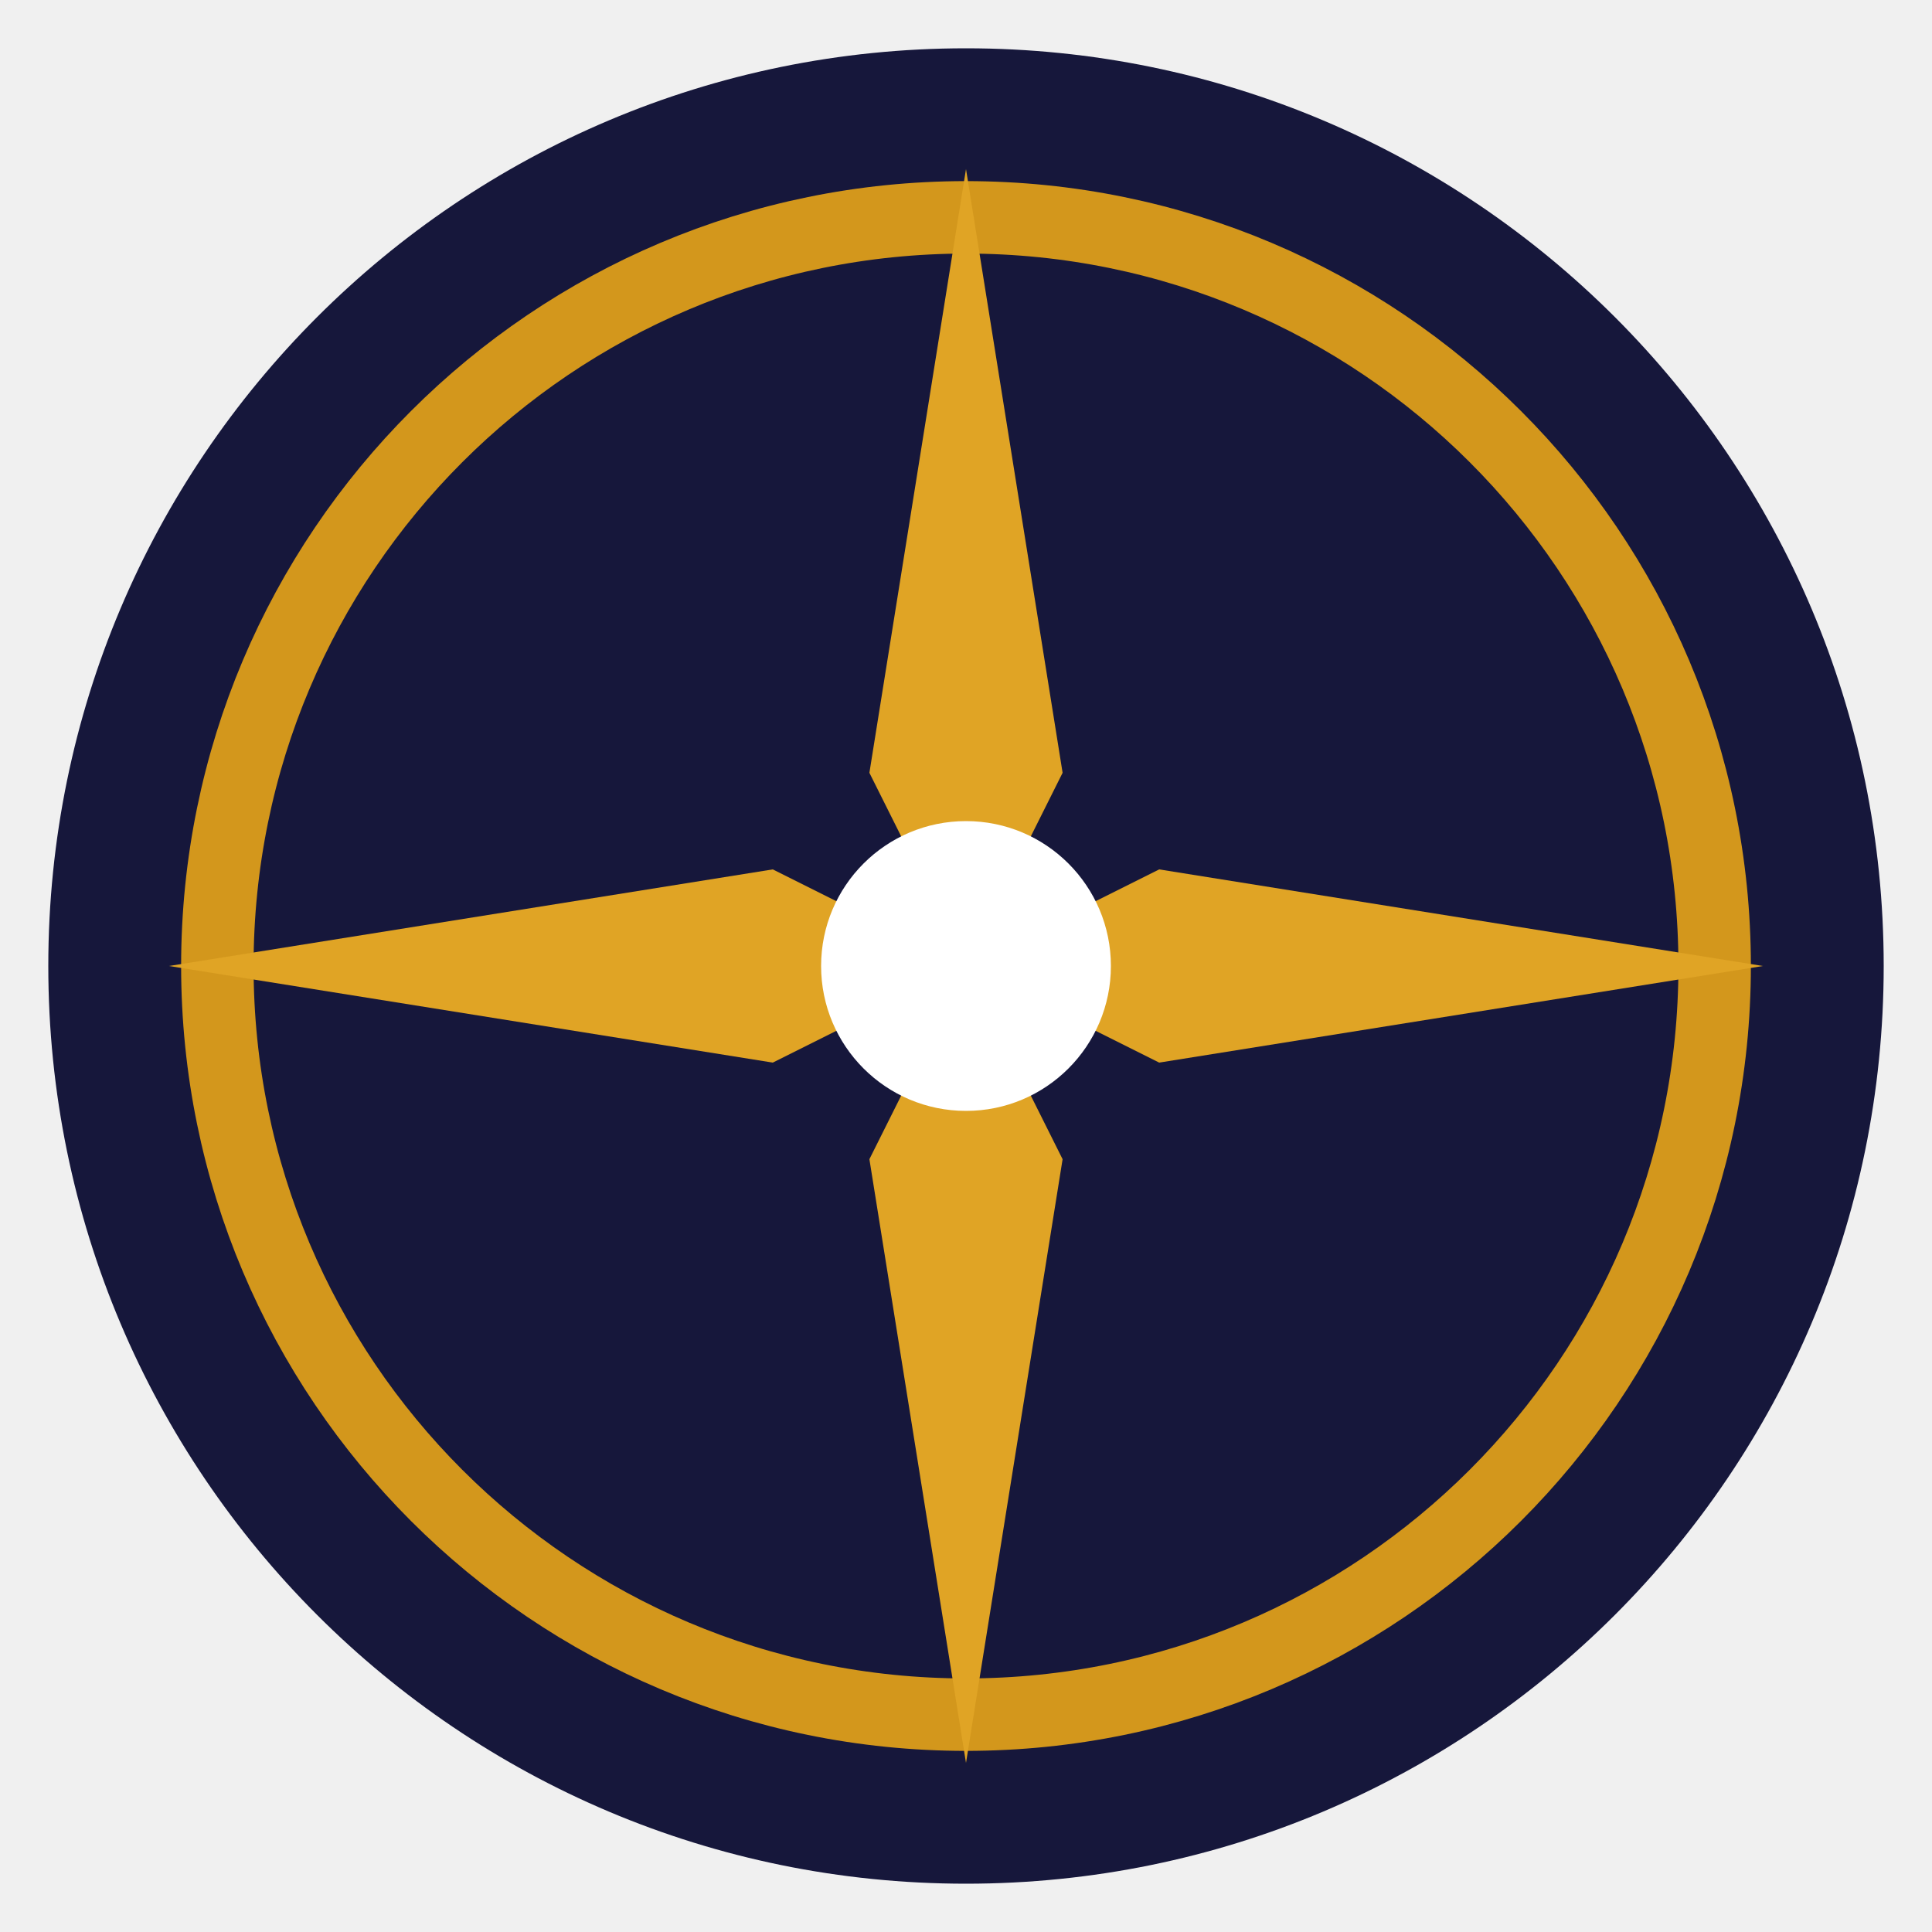
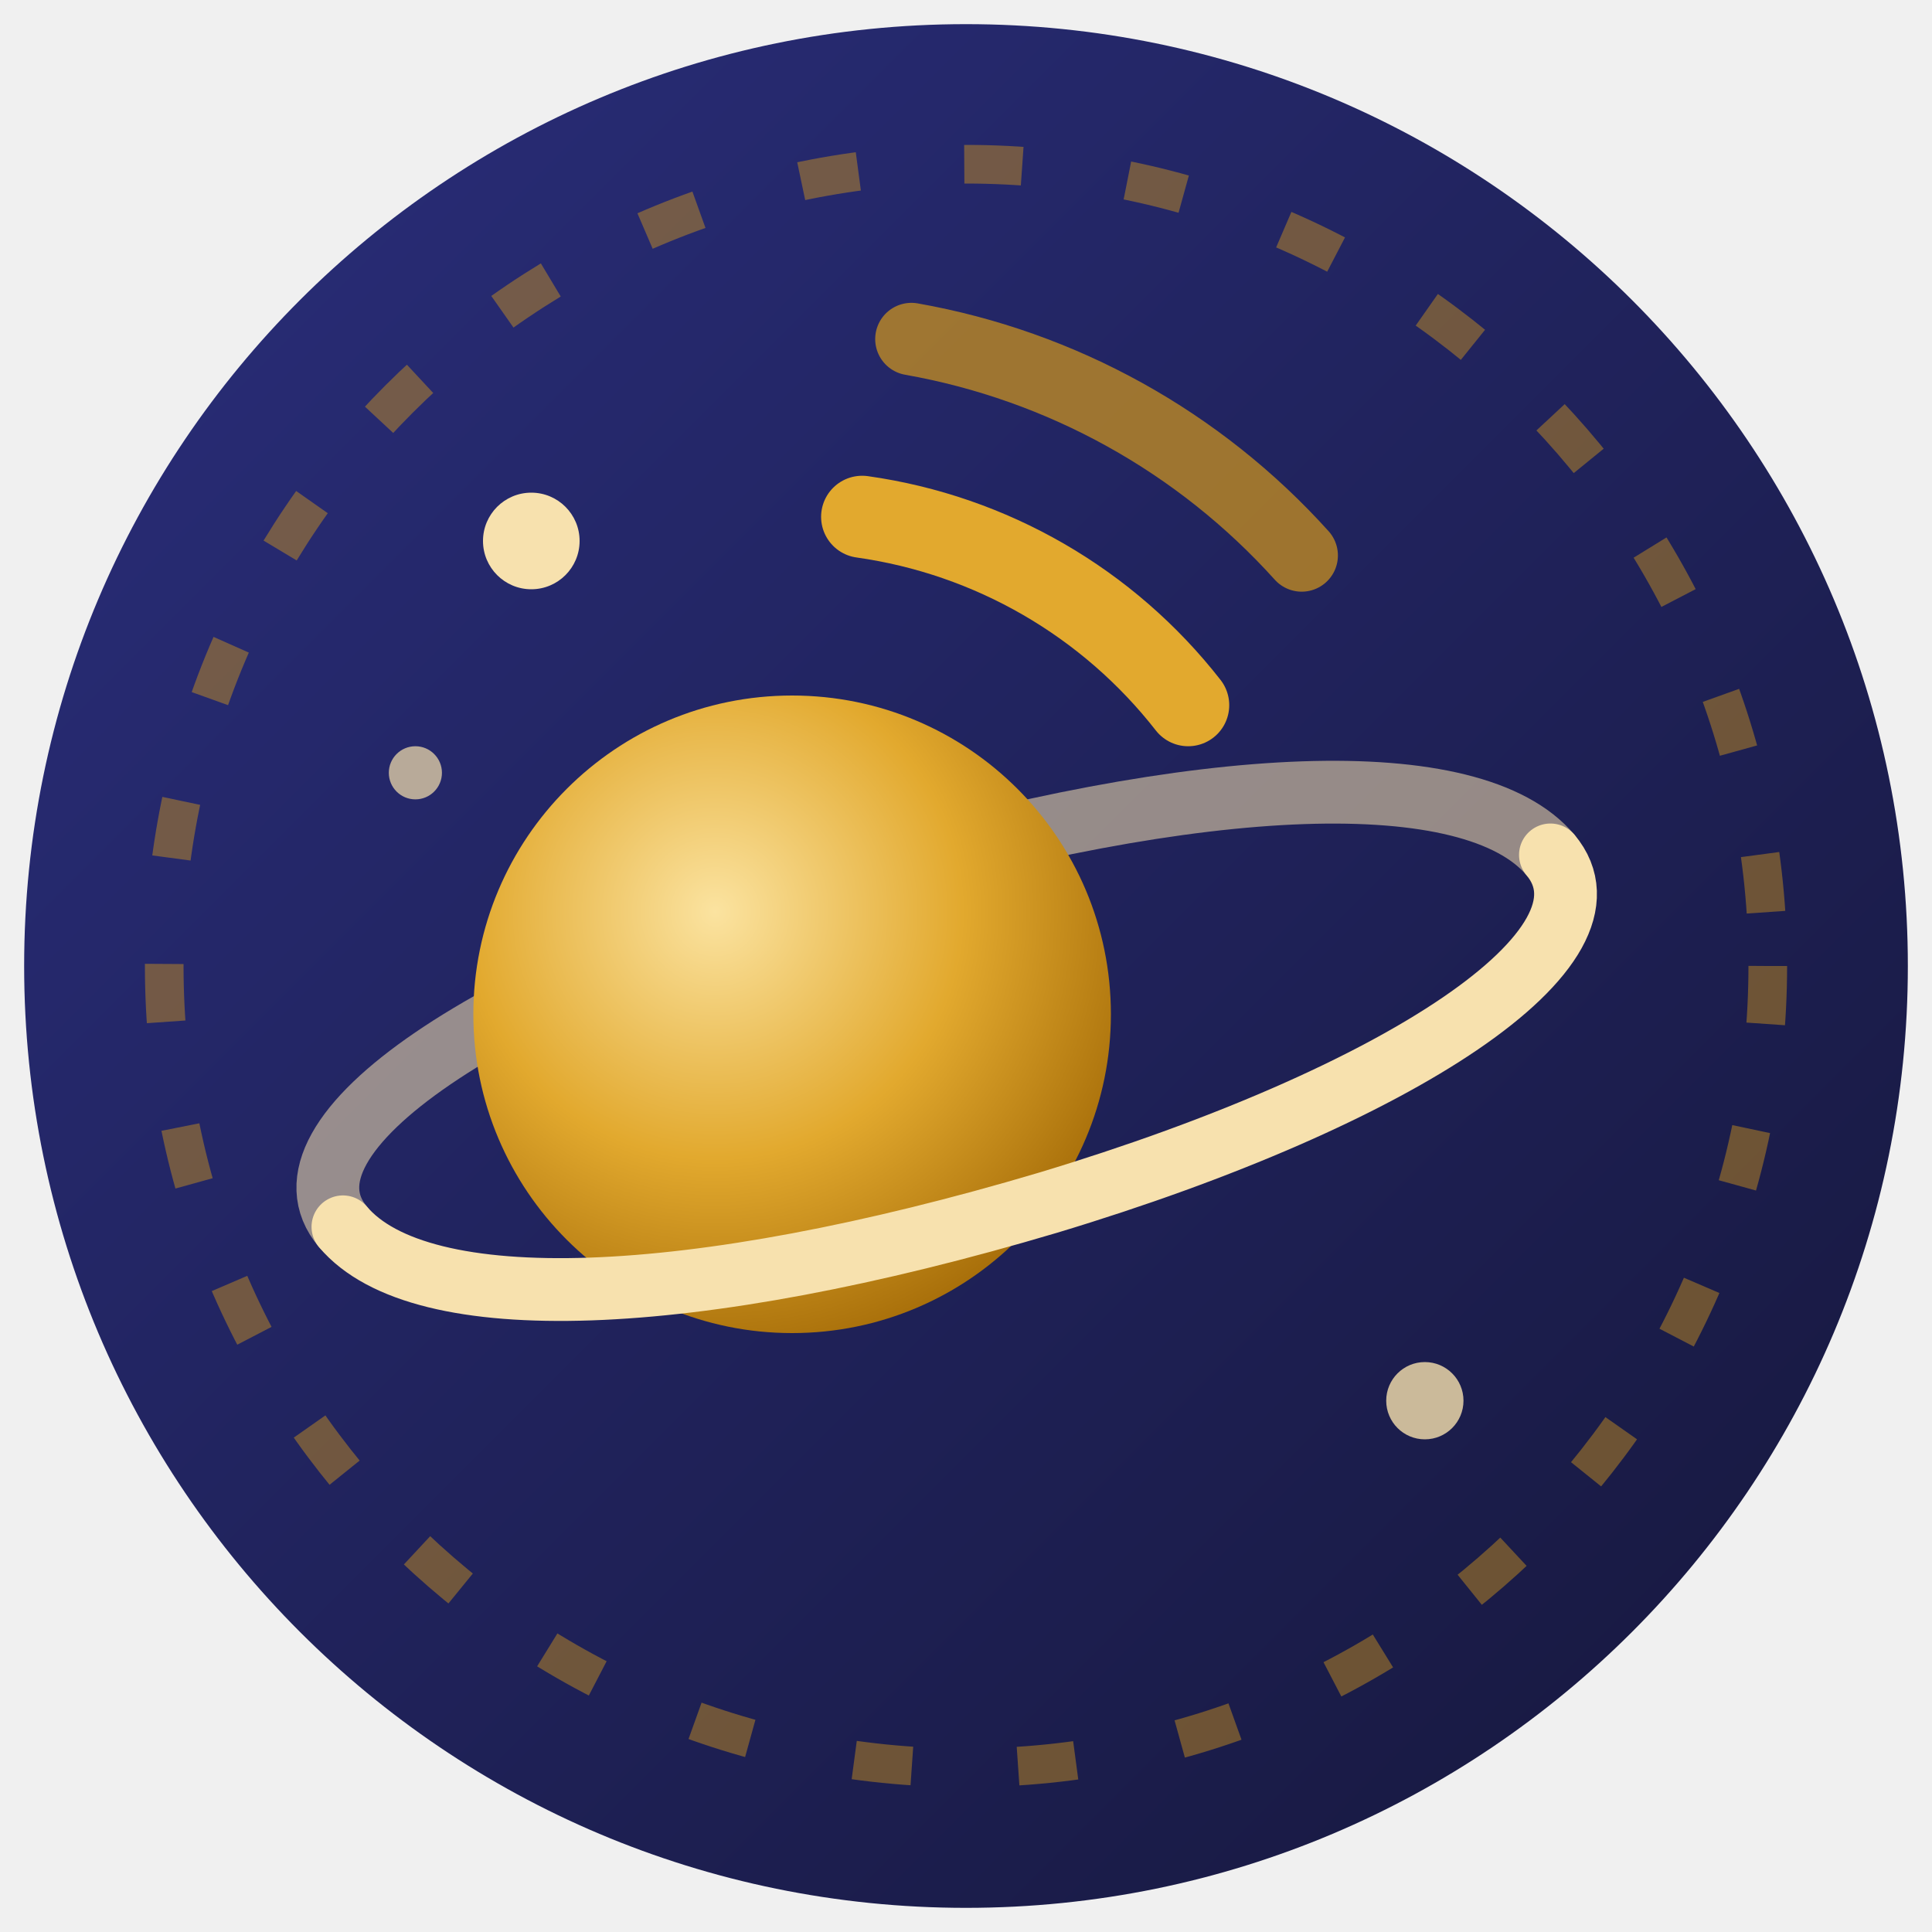
<svg xmlns="http://www.w3.org/2000/svg" viewBox="0 0 40 40">
-   <circle cx="20" cy="20" r="19" fill="#16173B" />
-   <circle cx="20" cy="20" r="15.5" fill="none" stroke="#D3971C" stroke-width="1.5" />
-   <path d="M20 3.5 22 16 20 20 18 16zM20 36.5 18 24 20 20 22 24zM3.5 20 16 18 20 20 16 22zM36.5 20 24 22 20 20 24 18z" fill="#E0A425" />
-   <circle cx="20" cy="20" r="3" fill="#fff" />
+   <defs>
+     <radialGradient id="gvP" cx="38%" cy="34%" r="70%">
+       <stop offset="0" stop-color="#FBE3A0" />
+       <stop offset=".55" stop-color="#E2A92E" />
+       <stop offset="1" stop-color="#A86F0A" />
+     </radialGradient>
+     <linearGradient id="gvB" x1="0" y1="0" x2="1" y2="1">
+       <stop offset="0" stop-color="#2A2E7C" />
+       <stop offset="1" stop-color="#16173B" />
+     </linearGradient>
+   </defs>
+   <circle cx="20" cy="20" r="19.5" fill="url(#gvB)" />
+   <circle cx="20" cy="20" r="16.6" fill="none" stroke="#D3971C" stroke-width=".8" stroke-opacity=".45" stroke-dasharray="1.2 2.2" />
+   <path d="M7.1 25.4c-1.6-1.9 3.1-5 10.4-7.2 7.4-2.2 13-2.4 14.6-.5" fill="none" stroke="#F7E1AE" stroke-width="1.3" stroke-linecap="round" stroke-opacity=".55" />
+   <circle cx="16.4" cy="21" r="6.6" fill="url(#gvP)" />
+   <path d="M32.1 17.7c1.6 1.9-3.1 5-10.4 7.2-7.4 2.2-13 2.4-14.6.5" fill="none" stroke="#F7E1AE" stroke-width="1.3" stroke-linecap="round" />
+   <path d="M17.85 10.70A10.4 10.4 0 0 1 24.60 14.60" fill="none" stroke="#E2A92E" stroke-width="1.7" stroke-linecap="round" />
+   <path d="M18.87 7.02A14.2 14.2 0 0 1 26.95 11.50" fill="none" stroke="#D3971C" stroke-width="1.5" stroke-linecap="round" stroke-opacity=".7" />
+   <circle cx="11" cy="11.2" r="1" fill="#F7E1AE" />
+   <circle cx="29.5" cy="29" r=".8" fill="#F7E1AE" fill-opacity=".8" />
+   <circle cx="8.6" cy="16" r=".55" fill="#F7E1AE" fill-opacity=".7" />
</svg>
